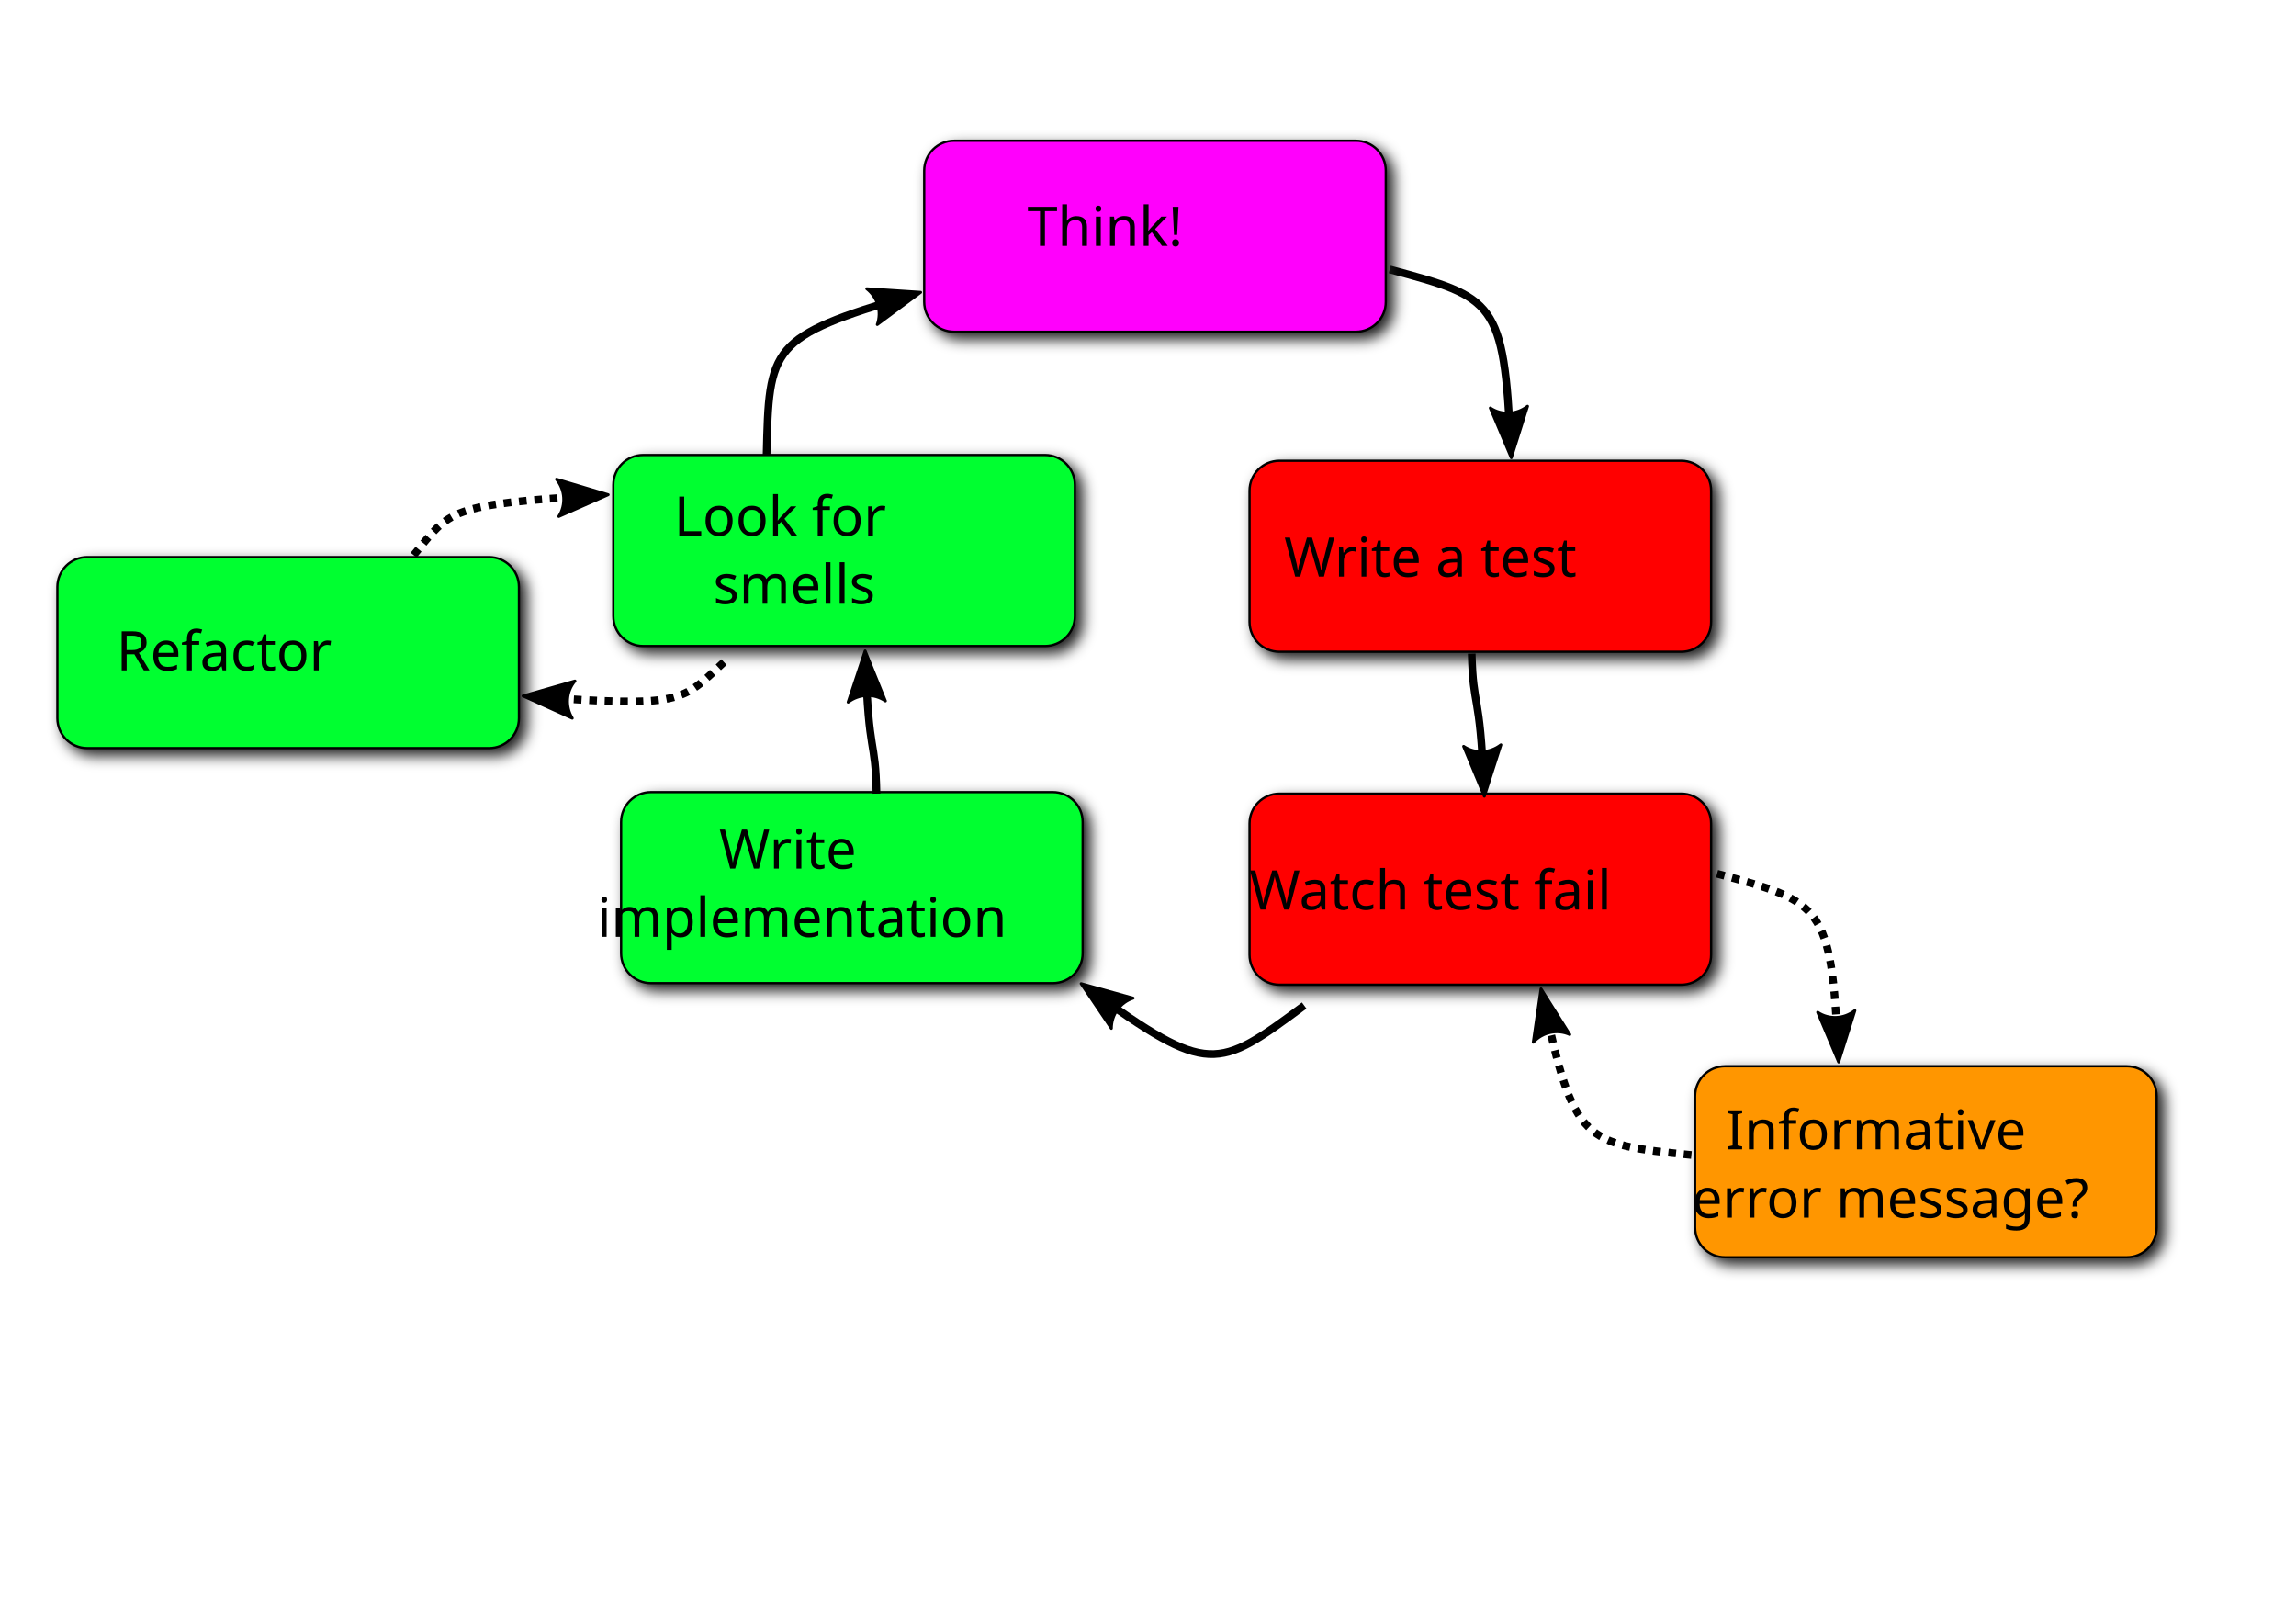
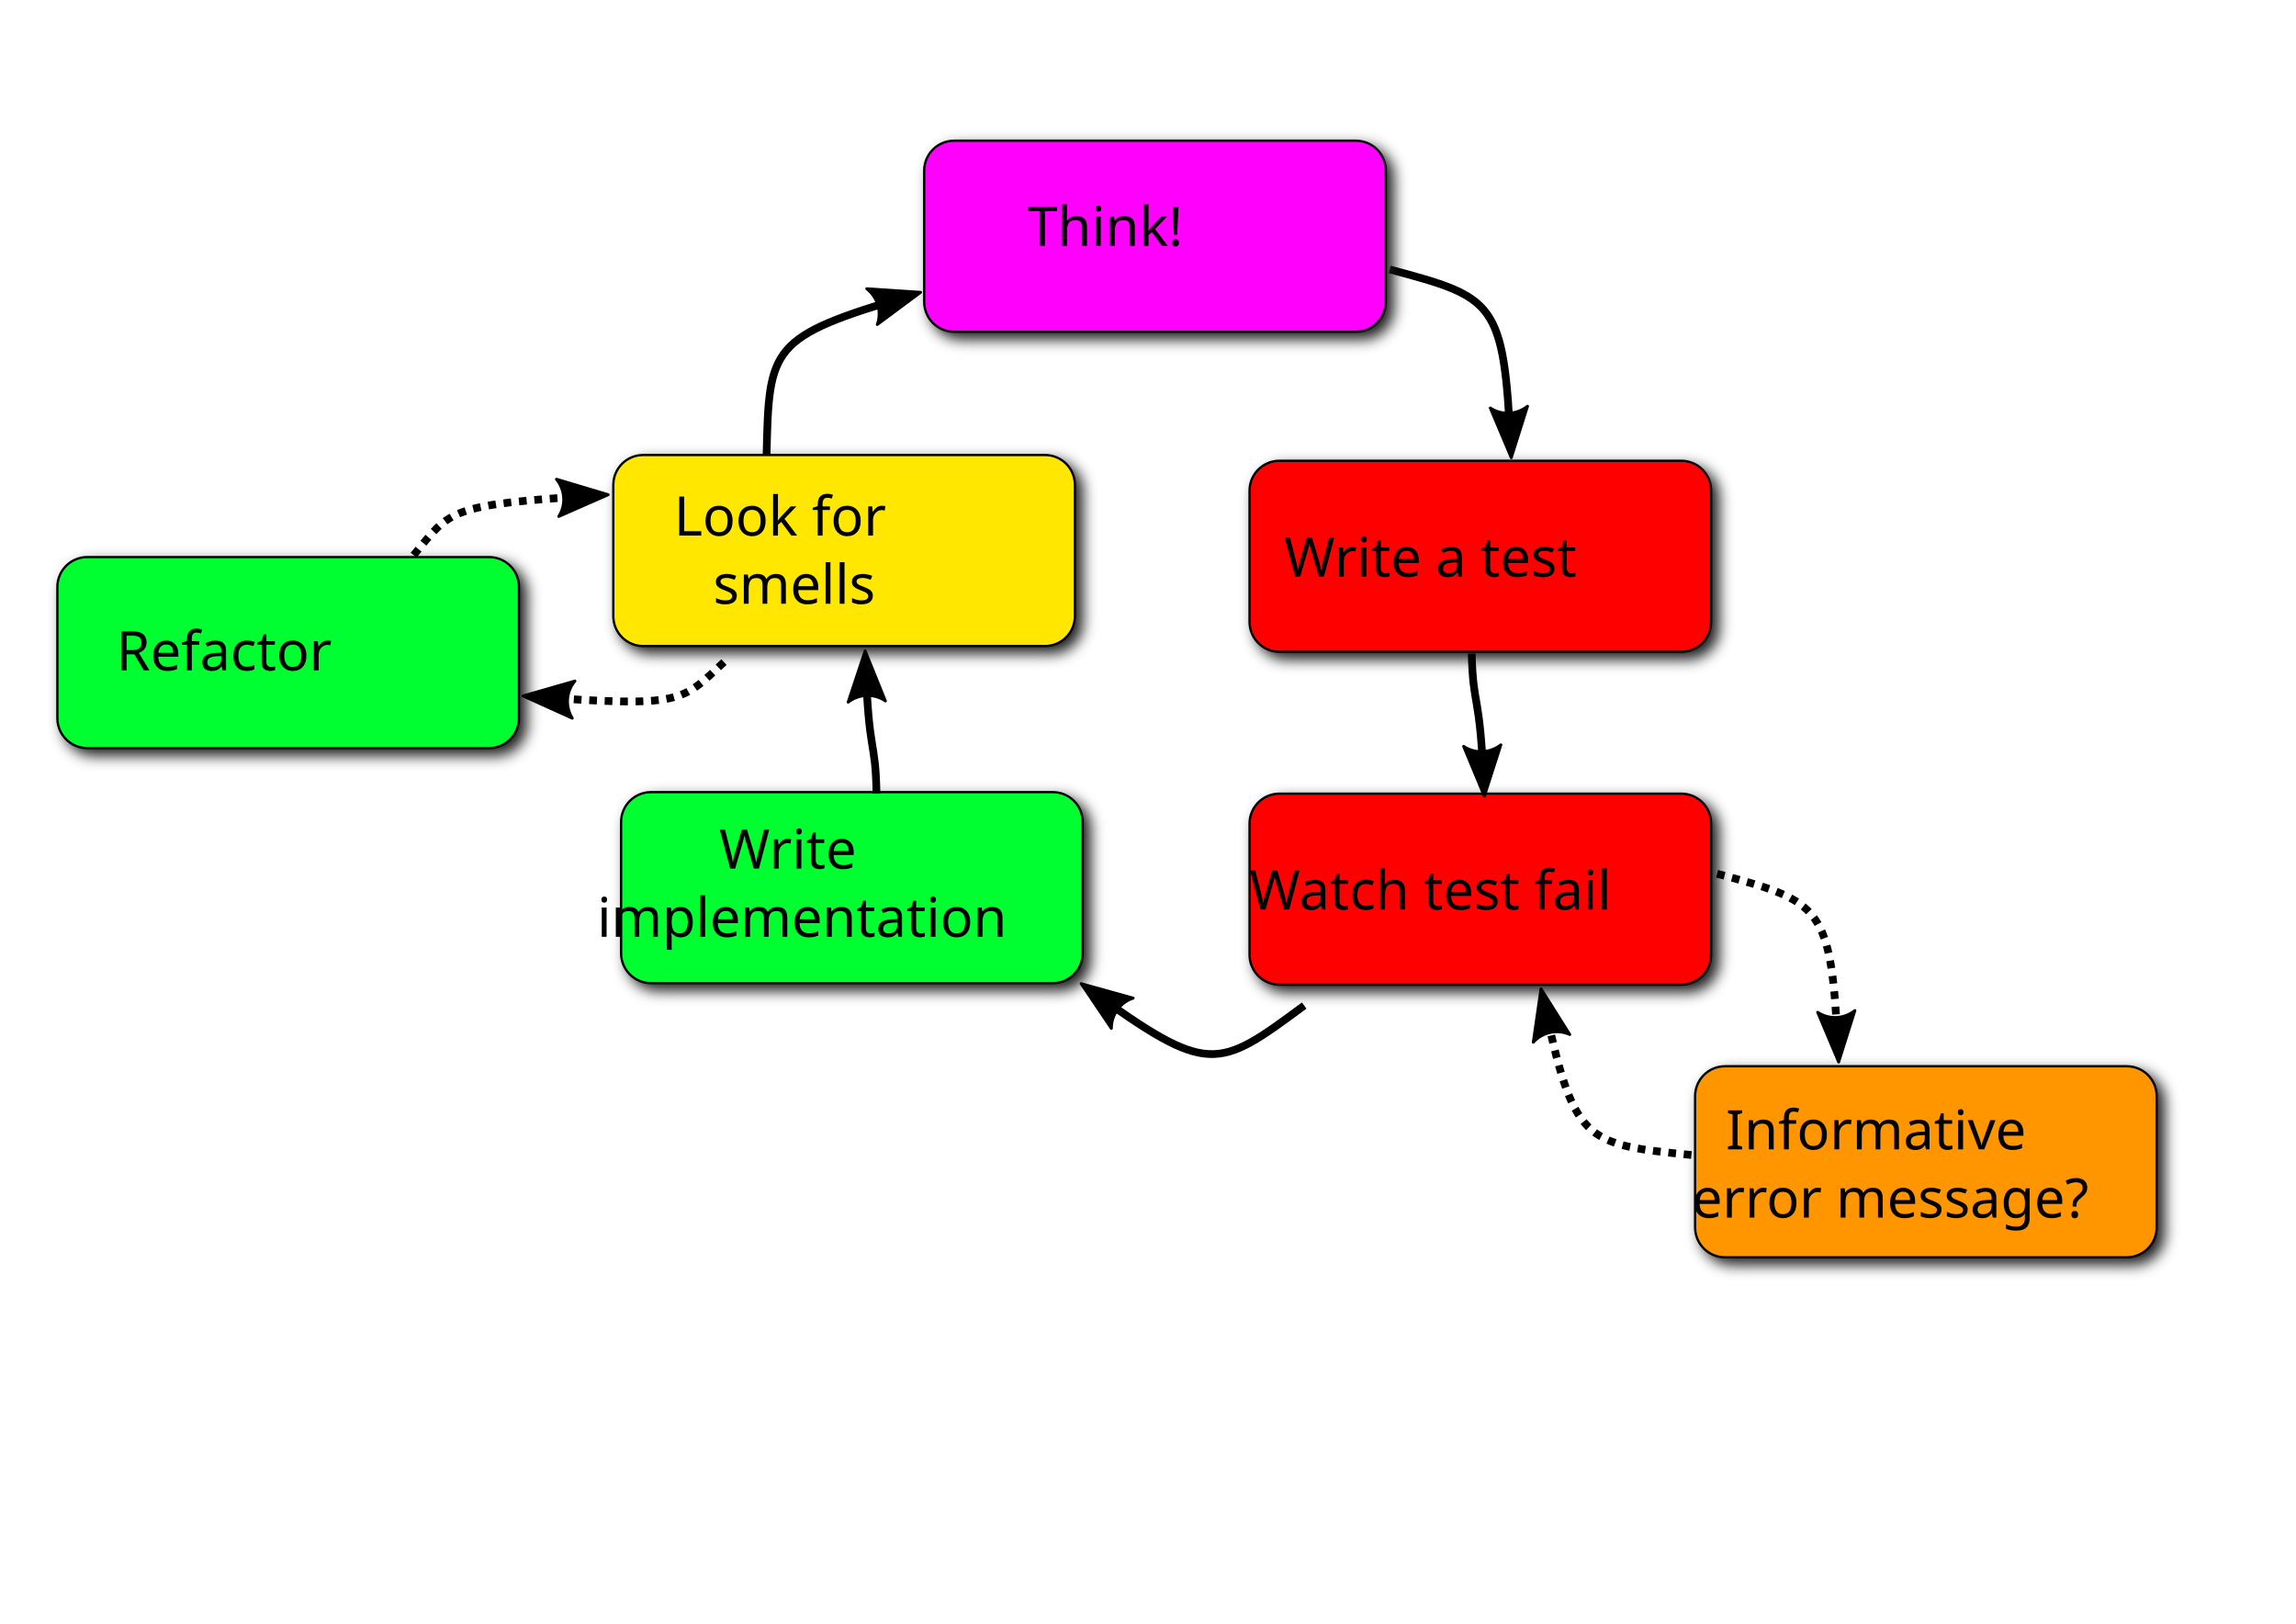
<svg xmlns="http://www.w3.org/2000/svg" width="297mm" height="210mm" viewBox="0 0 297 210" version="1.1" id="svg150">
  <defs id="defs147">
    <marker style="overflow:visible;" id="Arrow2Mend" refX="0.0" refY="0.0" orient="auto">
      <path transform="scale(0.6) rotate(180) translate(0,0)" d="M 8.719,4.034 L -2.207,0.016 L 8.719,-4.002 C 6.973,-1.63 6.983,1.616 8.719,4.034 z " style="stroke:context-stroke;fill-rule:evenodd;fill:context-stroke;stroke-width:0.625;stroke-linejoin:round;" id="path7441" />
    </marker>
    <marker style="overflow:visible;" id="Arrow1Lend" refX="0.0" refY="0.0" orient="auto">
      <path transform="scale(0.8) rotate(180) translate(12.5,0)" style="fill-rule:evenodd;fill:context-stroke;stroke:context-stroke;stroke-width:1.0pt;" d="M 0.0,0.0 L 5.0,-5.0 L -12.5,0.0 L 5.0,5.0 L 0.0,0.0 z " id="path7417" />
    </marker>
    <filter style="color-interpolation-filters:sRGB" id="filter11089" x="-0.038" y="-0.092" width="1.076" height="1.184">
      <feGaussianBlur stdDeviation="0.887" id="feGaussianBlur11091" />
    </filter>
    <filter style="color-interpolation-filters:sRGB" id="filter11089-7" x="-0.038" y="-0.092" width="1.076" height="1.184">
      <feGaussianBlur stdDeviation="0.887" id="feGaussianBlur11091-8" />
    </filter>
    <filter style="color-interpolation-filters:sRGB" id="filter11089-3" x="-0.038" y="-0.092" width="1.076" height="1.184">
      <feGaussianBlur stdDeviation="0.887" id="feGaussianBlur11091-6" />
    </filter>
    <filter style="color-interpolation-filters:sRGB" id="filter11089-3-2" x="-0.038" y="-0.092" width="1.076" height="1.184">
      <feGaussianBlur stdDeviation="0.887" id="feGaussianBlur11091-6-9" />
    </filter>
    <filter style="color-interpolation-filters:sRGB" id="filter11089-7-9" x="-0.038" y="-0.092" width="1.076" height="1.184">
      <feGaussianBlur stdDeviation="0.887" id="feGaussianBlur11091-8-3" />
    </filter>
    <filter style="color-interpolation-filters:sRGB" id="filter11089-7-3" x="-0.038" y="-0.092" width="1.076" height="1.184">
      <feGaussianBlur stdDeviation="0.887" id="feGaussianBlur11091-8-6" />
    </filter>
    <filter style="color-interpolation-filters:sRGB" id="filter11089-7-3-9" x="-0.038" y="-0.092" width="1.076" height="1.184">
      <feGaussianBlur stdDeviation="0.887" id="feGaussianBlur11091-8-6-1" />
    </filter>
    <marker style="overflow:visible" id="Arrow2Mend-3" refX="0" refY="0" orient="auto">
      <path transform="scale(-0.6)" d="M 8.719,4.034 -2.207,0.016 8.719,-4.002 c -1.745,2.372 -1.735,5.617 -6e-7,8.035 z" style="fill:context-stroke;fill-rule:evenodd;stroke:context-stroke;stroke-width:0.625;stroke-linejoin:round" id="path7441-6" />
    </marker>
    <marker style="overflow:visible" id="Arrow2Mend-6" refX="0" refY="0" orient="auto">
      <path transform="scale(-0.6)" d="M 8.719,4.034 -2.207,0.016 8.719,-4.002 c -1.745,2.372 -1.735,5.617 -6e-7,8.035 z" style="fill:context-stroke;fill-rule:evenodd;stroke:context-stroke;stroke-width:0.625;stroke-linejoin:round" id="path7441-2" />
    </marker>
    <marker style="overflow:visible" id="Arrow2Mend-6-1" refX="0" refY="0" orient="auto">
      <path transform="scale(-0.6)" d="M 8.719,4.034 -2.207,0.016 8.719,-4.002 c -1.745,2.372 -1.735,5.617 -6e-7,8.035 z" style="fill:context-stroke;fill-rule:evenodd;stroke:context-stroke;stroke-width:0.625;stroke-linejoin:round" id="path7441-2-8" />
    </marker>
    <marker style="overflow:visible" id="Arrow2Mend-9" refX="0" refY="0" orient="auto">
      <path transform="scale(-0.6)" d="M 8.719,4.034 -2.207,0.016 8.719,-4.002 c -1.745,2.372 -1.735,5.617 -6e-7,8.035 z" style="fill:context-stroke;fill-rule:evenodd;stroke:context-stroke;stroke-width:0.625;stroke-linejoin:round" id="path7441-20" />
    </marker>
    <marker style="overflow:visible" id="Arrow2Mend-3-3" refX="0" refY="0" orient="auto">
      <path transform="scale(-0.6)" d="M 8.719,4.034 -2.207,0.016 8.719,-4.002 c -1.745,2.372 -1.735,5.617 -6e-7,8.035 z" style="fill:context-stroke;fill-rule:evenodd;stroke:context-stroke;stroke-width:0.625;stroke-linejoin:round" id="path7441-6-7" />
    </marker>
    <marker style="overflow:visible" id="Arrow2Mend-6-9" refX="0" refY="0" orient="auto">
      <path transform="scale(-0.6)" d="M 8.719,4.034 -2.207,0.016 8.719,-4.002 c -1.745,2.372 -1.735,5.617 -6e-7,8.035 z" style="fill:context-stroke;fill-rule:evenodd;stroke:context-stroke;stroke-width:0.625;stroke-linejoin:round" id="path7441-2-2" />
    </marker>
    <marker style="overflow:visible" id="Arrow2Mend-6-9-8" refX="0" refY="0" orient="auto">
      <path transform="scale(-0.6)" d="M 8.719,4.034 -2.207,0.016 8.719,-4.002 c -1.745,2.372 -1.735,5.617 -6e-7,8.035 z" style="fill:context-stroke;fill-rule:evenodd;stroke:context-stroke;stroke-width:0.625;stroke-linejoin:round" id="path7441-2-2-9" />
    </marker>
    <marker style="overflow:visible" id="Arrow2Mend-36" refX="0" refY="0" orient="auto">
      <path transform="scale(-0.6)" d="M 8.719,4.034 -2.207,0.016 8.719,-4.002 c -1.745,2.372 -1.735,5.617 -6e-7,8.035 z" style="fill:context-stroke;fill-rule:evenodd;stroke:context-stroke;stroke-width:0.625;stroke-linejoin:round" id="path7441-1" />
    </marker>
  </defs>
  <g id="layer1" style="display:inline">
    <g id="g1290" transform="translate(0.1991577,-9.024473)">
      <rect id="rect2539-93" width="59.705" height="24.705" x="162.319" y="69.446" style="display:inline;fill:#1f1f1f;fill-opacity:1;stroke:#000000;stroke-width:0.295;stroke-linejoin:miter;stroke-miterlimit:4;stroke-dasharray:none;stroke-opacity:1;filter:url(#filter11089)" ry="3.864" />
      <rect id="rect2539" width="59.705" height="24.705" x="161.437" y="68.618" style="display:inline;fill:#ff0000;stroke:#000000;stroke-width:0.295;stroke-linejoin:miter;stroke-miterlimit:4;stroke-dasharray:none;stroke-opacity:1" ry="3.864" />
      <text xml:space="preserve" style="font-style:normal;font-weight:normal;font-size:7.056px;line-height:1.25;font-family:sans-serif;text-align:center;letter-spacing:0px;word-spacing:0px;text-anchor:middle;display:inline;fill:#000000;fill-opacity:1;stroke:none;stroke-width:0.265" x="191.257" y="83.601" id="text4261">
        <tspan style="text-align:center;text-anchor:middle;display:inline;stroke-width:0.265" x="191.257" y="83.601" id="tspan4263">Write a test</tspan>
      </text>
    </g>
    <g id="g1296">
      <rect id="rect2539-93-7" width="59.705" height="24.705" x="162.519" y="103.476" style="display:inline;fill:#1f1f1f;fill-opacity:1;stroke:#000000;stroke-width:0.295;stroke-linejoin:miter;stroke-miterlimit:4;stroke-dasharray:none;stroke-opacity:1;filter:url(#filter11089-3)" ry="3.864" />
      <rect id="rect2539-53" width="59.705" height="24.705" x="161.636" y="102.648" style="display:inline;fill:#ff0000;stroke:#000000;stroke-width:0.295;stroke-linejoin:miter;stroke-miterlimit:4;stroke-dasharray:none;stroke-opacity:1" ry="3.864" />
      <text xml:space="preserve" style="font-style:normal;font-weight:normal;font-size:7.056px;line-height:1.25;font-family:sans-serif;text-align:center;letter-spacing:0px;word-spacing:0px;text-anchor:middle;display:inline;fill:#000000;fill-opacity:1;stroke:none;stroke-width:0.265" x="191.456" y="117.631" id="text4261-5">
        <tspan style="text-align:center;text-anchor:middle;display:inline;stroke-width:0.265" x="191.456" y="117.631" id="tspan4263-6">Watch test fail</tspan>
      </text>
    </g>
    <rect id="rect2539-93-7-1" width="59.705" height="24.705" x="220.153" y="138.732" style="display:inline;fill:#1f1f1f;fill-opacity:1;stroke:#000000;stroke-width:0.295;stroke-linejoin:miter;stroke-miterlimit:4;stroke-dasharray:none;stroke-opacity:1;filter:url(#filter11089-3-2)" ry="3.864" />
    <rect id="rect2539-53-2" width="59.705" height="24.705" x="219.27" y="137.904" style="display:inline;fill:#ff9600;fill-opacity:1;stroke:#000000;stroke-width:0.295;stroke-linejoin:miter;stroke-miterlimit:4;stroke-dasharray:none;stroke-opacity:1" ry="3.864" />
    <text xml:space="preserve" style="font-style:normal;font-weight:normal;font-size:7.056px;line-height:1.25;font-family:sans-serif;text-align:center;letter-spacing:0px;word-spacing:0px;text-anchor:middle;display:inline;fill:#000000;fill-opacity:1;stroke:none;stroke-width:0.265" x="249.09" y="148.654" id="text4261-5-7">
      <tspan style="text-align:center;text-anchor:middle;display:inline;stroke-width:0.265" x="249.09" y="148.654" id="tspan4263-6-0">Informative</tspan>
      <tspan style="text-align:center;text-anchor:middle;display:inline;stroke-width:0.265" x="249.09" y="157.473" id="tspan607">error message?</tspan>
    </text>
    <g id="g15150" transform="translate(-49.61495,22.29441)" style="display:inline">
      <rect id="rect2539-93-4" width="59.705" height="24.705" x="130.84" y="80.983" style="display:inline;fill:#1f1f1f;fill-opacity:1;stroke:#000000;stroke-width:0.295;stroke-linejoin:miter;stroke-miterlimit:4;stroke-dasharray:none;stroke-opacity:1;filter:url(#filter11089-7)" ry="3.864" />
      <rect id="rect2539-5" width="59.705" height="24.705" x="129.958" y="80.155" style="fill:#00ff30;fill-opacity:1;stroke:#000000;stroke-width:0.295;stroke-linejoin:miter;stroke-miterlimit:4;stroke-dasharray:none;stroke-opacity:1" ry="3.864" />
      <text xml:space="preserve" style="font-style:normal;font-weight:normal;font-size:7.056px;line-height:1.25;font-family:sans-serif;text-align:center;letter-spacing:0px;word-spacing:0px;text-anchor:middle;fill:#000000;fill-opacity:1;stroke:none;stroke-width:0.265" x="159.778" y="90.045" id="text4261-6">
        <tspan id="tspan4259-7" style="text-align:center;text-anchor:middle;stroke-width:0.265" x="159.778" y="90.045">Write</tspan>
        <tspan style="text-align:center;text-anchor:middle;stroke-width:0.265" x="159.778" y="98.864" id="tspan4263-5">implementation</tspan>
      </text>
    </g>
    <g id="g9945" transform="translate(-122.0943,-13.635)">
      <rect id="rect2539-93-4-5" width="59.705" height="24.705" x="130.399" y="86.513" style="display:inline;fill:#1f1f1f;fill-opacity:1;stroke:#000000;stroke-width:0.295;stroke-linejoin:miter;stroke-miterlimit:4;stroke-dasharray:none;stroke-opacity:1;filter:url(#filter11089-7-3)" ry="3.864" />
      <g id="g9846">
        <rect id="rect2539-5-3" width="59.705" height="24.705" x="129.517" y="85.685" style="fill:#00ff30;fill-opacity:1;stroke:#000000;stroke-width:0.295;stroke-linejoin:miter;stroke-miterlimit:4;stroke-dasharray:none;stroke-opacity:1" ry="3.864" />
        <text xml:space="preserve" style="font-style:normal;font-weight:normal;font-size:7.056px;line-height:1.25;font-family:sans-serif;text-align:center;letter-spacing:0px;word-spacing:0px;text-anchor:middle;fill:#000000;fill-opacity:1;stroke:none;stroke-width:0.265" x="159.337" y="100.337" id="text4261-6-5">
          <tspan style="text-align:center;text-anchor:middle;stroke-width:0.265" x="159.337" y="100.337" id="tspan4263-5-2">Refactor</tspan>
        </text>
      </g>
    </g>
-     <g id="g9853" transform="translate(-122.1313,-14.81969)">
-       <rect id="rect2539-93-4-5-2" width="59.705" height="24.705" x="202.348" y="74.497" style="display:inline;fill:#1f1f1f;fill-opacity:1;stroke:#000000;stroke-width:0.295;stroke-linejoin:miter;stroke-miterlimit:4;stroke-dasharray:none;stroke-opacity:1;filter:url(#filter11089-7-3-9)" ry="3.864" />
-       <rect id="rect2539-5-3-7" width="59.705" height="24.705" x="201.466" y="73.669" style="display:inline;fill:#00ff30;fill-opacity:1;stroke:#000000;stroke-width:0.295;stroke-linejoin:miter;stroke-miterlimit:4;stroke-dasharray:none;stroke-opacity:1" ry="3.864" />
-       <text xml:space="preserve" style="font-style:normal;font-weight:normal;font-size:7.056px;line-height:1.25;font-family:sans-serif;text-align:center;letter-spacing:0px;word-spacing:0px;text-anchor:middle;display:inline;fill:#000000;fill-opacity:1;stroke:none;stroke-width:0.265" x="231.286" y="84.088" id="text4261-6-5-0">
-         <tspan style="text-align:center;text-anchor:middle;stroke-width:0.265" x="231.286" y="84.088" id="tspan4263-5-2-9">Look for</tspan>
-         <tspan style="text-align:center;text-anchor:middle;stroke-width:0.265" x="231.286" y="92.907" id="tspan2455">smells</tspan>
+     <g id="g2053">
+       <rect id="rect2539-93-4-5-2" width="59.705" height="24.705" x="80.217" y="59.677" style="display:inline;fill:#1f1f1f;fill-opacity:1;stroke:#000000;stroke-width:0.295;stroke-linejoin:miter;stroke-miterlimit:4;stroke-dasharray:none;stroke-opacity:1;filter:url(#filter11089-7-3-9)" ry="3.864" />
+       <rect id="rect2539-5-3-7" width="59.705" height="24.705" x="79.335" y="58.849" style="display:inline;fill:#ffe700;fill-opacity:1;stroke:#000000;stroke-width:0.295;stroke-linejoin:miter;stroke-miterlimit:4;stroke-dasharray:none;stroke-opacity:1" ry="3.864" />
+       <text xml:space="preserve" style="font-style:normal;font-weight:normal;font-size:7.056px;line-height:1.25;font-family:sans-serif;text-align:center;letter-spacing:0px;word-spacing:0px;text-anchor:middle;display:inline;fill:#000000;fill-opacity:1;stroke:none;stroke-width:0.265" x="109.155" y="69.268" id="text4261-6-5-0">
+         <tspan style="text-align:center;text-anchor:middle;stroke-width:0.265" x="109.155" y="69.268" id="tspan4263-5-2-9">Look for</tspan>
+         <tspan style="text-align:center;text-anchor:middle;stroke-width:0.265" x="109.155" y="78.087" id="tspan2455">smells</tspan>
      </text>
    </g>
    <g id="g15150-7" transform="translate(-122.4927,-13.83678)" style="display:inline">
      <path style="display:inline;fill:none;stroke:#000000;stroke-width:1;stroke-linecap:butt;stroke-linejoin:miter;stroke-miterlimit:4;stroke-dasharray:none;stroke-opacity:1;marker-end:url(#Arrow2Mend)" d="m 302.254,48.683 c 13.554,3.636 14.768,4.019 15.66,23.032" id="path20919" />
      <path style="display:inline;fill:none;stroke:#000000;stroke-width:1;stroke-linecap:butt;stroke-linejoin:miter;stroke-miterlimit:4;stroke-dasharray:none;stroke-opacity:1;marker-end:url(#Arrow2Mend-36)" d="m 221.653,72.7 c 0.319,-14.03 0.403,-15.3 18.662,-20.674" id="path20919-29" />
      <path style="display:inline;fill:none;stroke:#000000;stroke-width:1;stroke-linecap:butt;stroke-linejoin:miter;stroke-miterlimit:4;stroke-dasharray:none;stroke-opacity:1;marker-end:url(#Arrow2Mend-9)" d="m 291.198,143.888 c -11.279,8.35 -12.334,9.062 -27.775,-2.068" id="path20919-2" />
      <path style="display:inline;fill:none;stroke:#000000;stroke-width:1;stroke-linecap:butt;stroke-linejoin:miter;stroke-miterlimit:4;stroke-dasharray:1, 1;stroke-dashoffset:0;stroke-opacity:1;marker-end:url(#Arrow2Mend-6)" d="m 344.602,126.841 c 13.554,3.636 14.768,4.019 15.66,23.032" id="path20919-6" />
      <path style="display:inline;fill:none;stroke:#000000;stroke-width:1;stroke-linecap:butt;stroke-linejoin:miter;stroke-miterlimit:4;stroke-dasharray:1, 1;stroke-dashoffset:0;stroke-opacity:1;marker-end:url(#Arrow2Mend-6-9)" d="m 216.141,99.469 c -5.539,5.147 -5.202,5.877 -24.666,4.463" id="path20919-6-2" />
      <path style="display:inline;fill:none;stroke:#000000;stroke-width:1;stroke-linecap:butt;stroke-linejoin:miter;stroke-miterlimit:4;stroke-dasharray:1, 1;stroke-dashoffset:0;stroke-opacity:1;marker-end:url(#Arrow2Mend-6-9-8)" d="m 176.001,85.639 c 4.8,-5.843 4.368,-6.522 23.845,-7.73" id="path20919-6-2-7" />
      <path style="display:inline;fill:none;stroke:#000000;stroke-width:1;stroke-linecap:butt;stroke-linejoin:miter;stroke-miterlimit:4;stroke-dasharray:1, 1;stroke-dashoffset:0;stroke-opacity:1;marker-end:url(#Arrow2Mend-6-1)" d="m 341.285,163.218 c -13.963,-1.401 -15.223,-1.583 -19.171,-20.203" id="path20919-6-7" />
      <path style="display:inline;fill:none;stroke:#000000;stroke-width:1;stroke-linecap:butt;stroke-linejoin:miter;stroke-miterlimit:4;stroke-dasharray:none;stroke-opacity:1;marker-end:url(#Arrow2Mend-3)" d="m 312.867,98.371 c 0.183,7.272 1.054,4.643 1.569,17.122" id="path20919-0" />
      <path style="display:inline;fill:none;stroke:#000000;stroke-width:1;stroke-linecap:butt;stroke-linejoin:miter;stroke-miterlimit:4;stroke-dasharray:none;stroke-opacity:1;marker-end:url(#Arrow2Mend-3-3)" d="m 235.871,116.477 c -0.118,-7.274 -1.012,-4.653 -1.416,-17.135" id="path20919-0-5" />
    </g>
    <g id="g15150-6" transform="translate(-10.40698,-61.95419)" style="display:inline">
      <rect id="rect2539-93-4-0" width="59.705" height="24.705" x="130.84" y="80.983" style="display:inline;fill:#1f1f1f;fill-opacity:1;stroke:#000000;stroke-width:0.295;stroke-linejoin:miter;stroke-miterlimit:4;stroke-dasharray:none;stroke-opacity:1;filter:url(#filter11089-7-9)" ry="3.864" />
      <rect id="rect2539-5-6" width="59.705" height="24.705" x="129.958" y="80.155" style="fill:#ff00fc;fill-opacity:1;stroke:#000000;stroke-width:0.295;stroke-linejoin:miter;stroke-miterlimit:4;stroke-dasharray:none;stroke-opacity:1" ry="3.864" />
      <text xml:space="preserve" style="font-style:normal;font-weight:normal;font-size:7.056px;line-height:1.25;font-family:sans-serif;text-align:center;letter-spacing:0px;word-spacing:0px;text-anchor:middle;fill:#000000;fill-opacity:1;stroke:none;stroke-width:0.265" x="159.778" y="93.749" id="text4261-6-2">
        <tspan style="text-align:center;text-anchor:middle;stroke-width:0.265" x="159.778" y="93.749" id="tspan4263-5-1">Think!</tspan>
      </text>
    </g>
  </g>
</svg>
